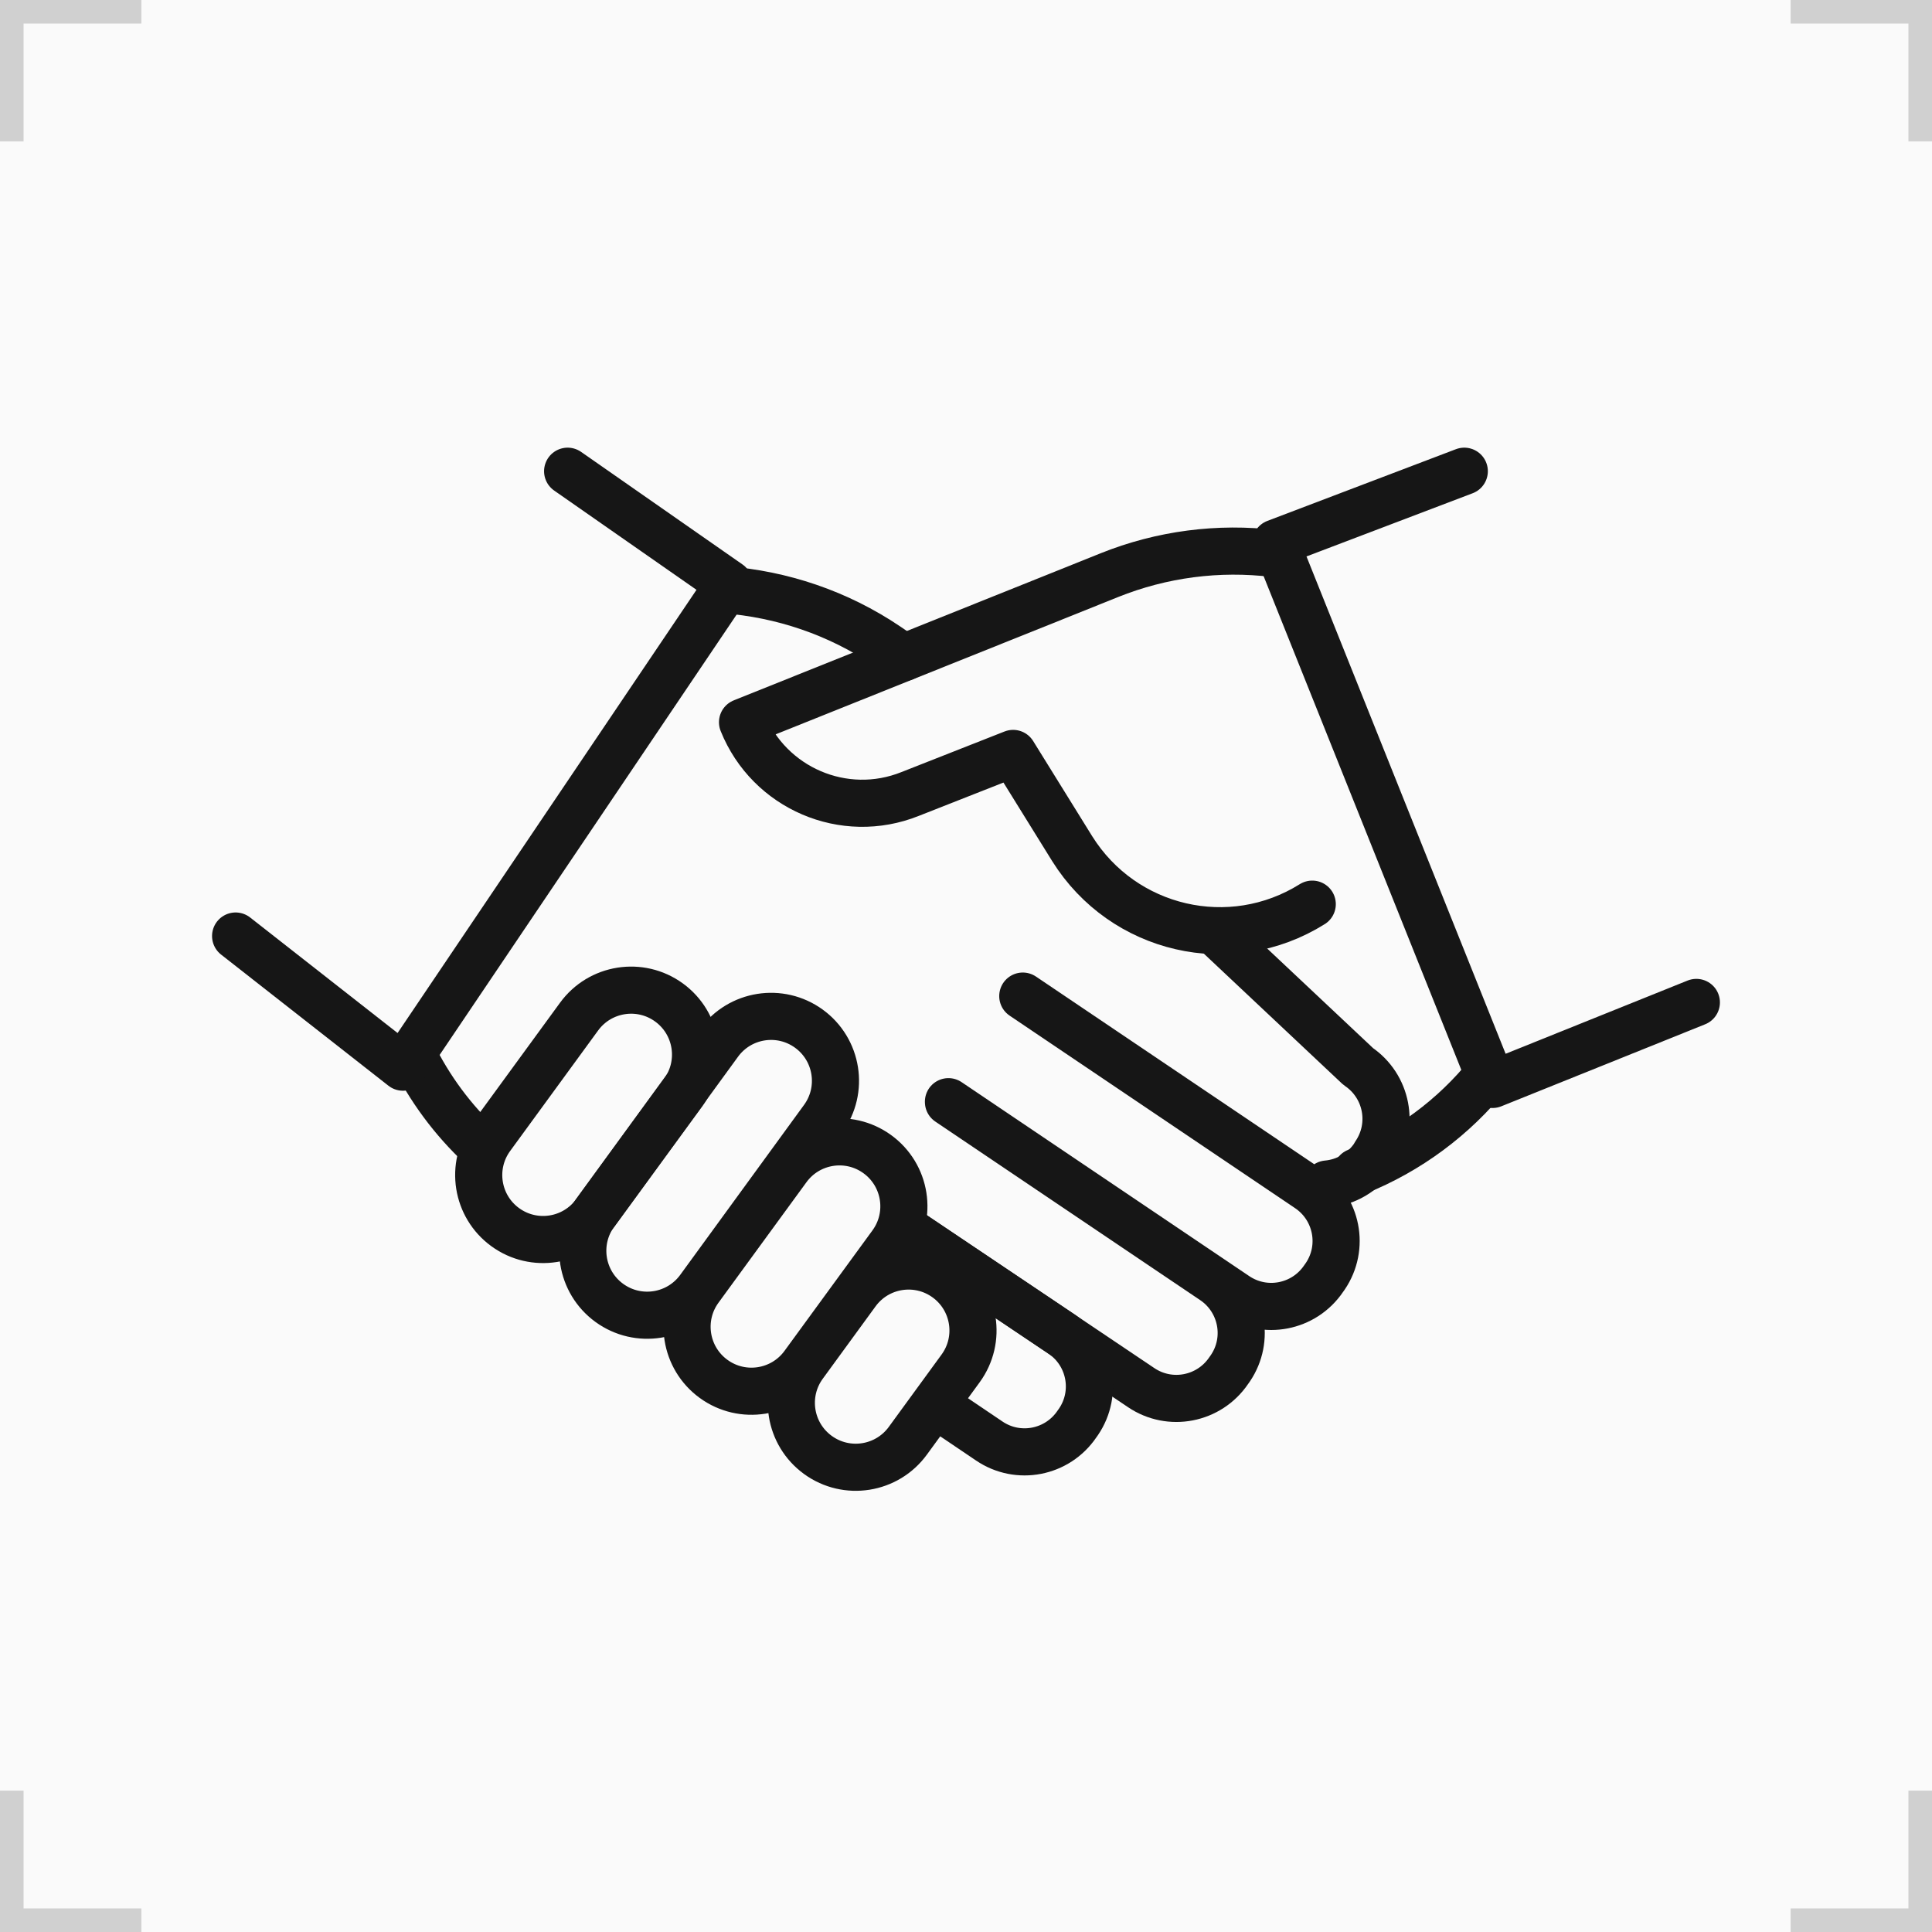
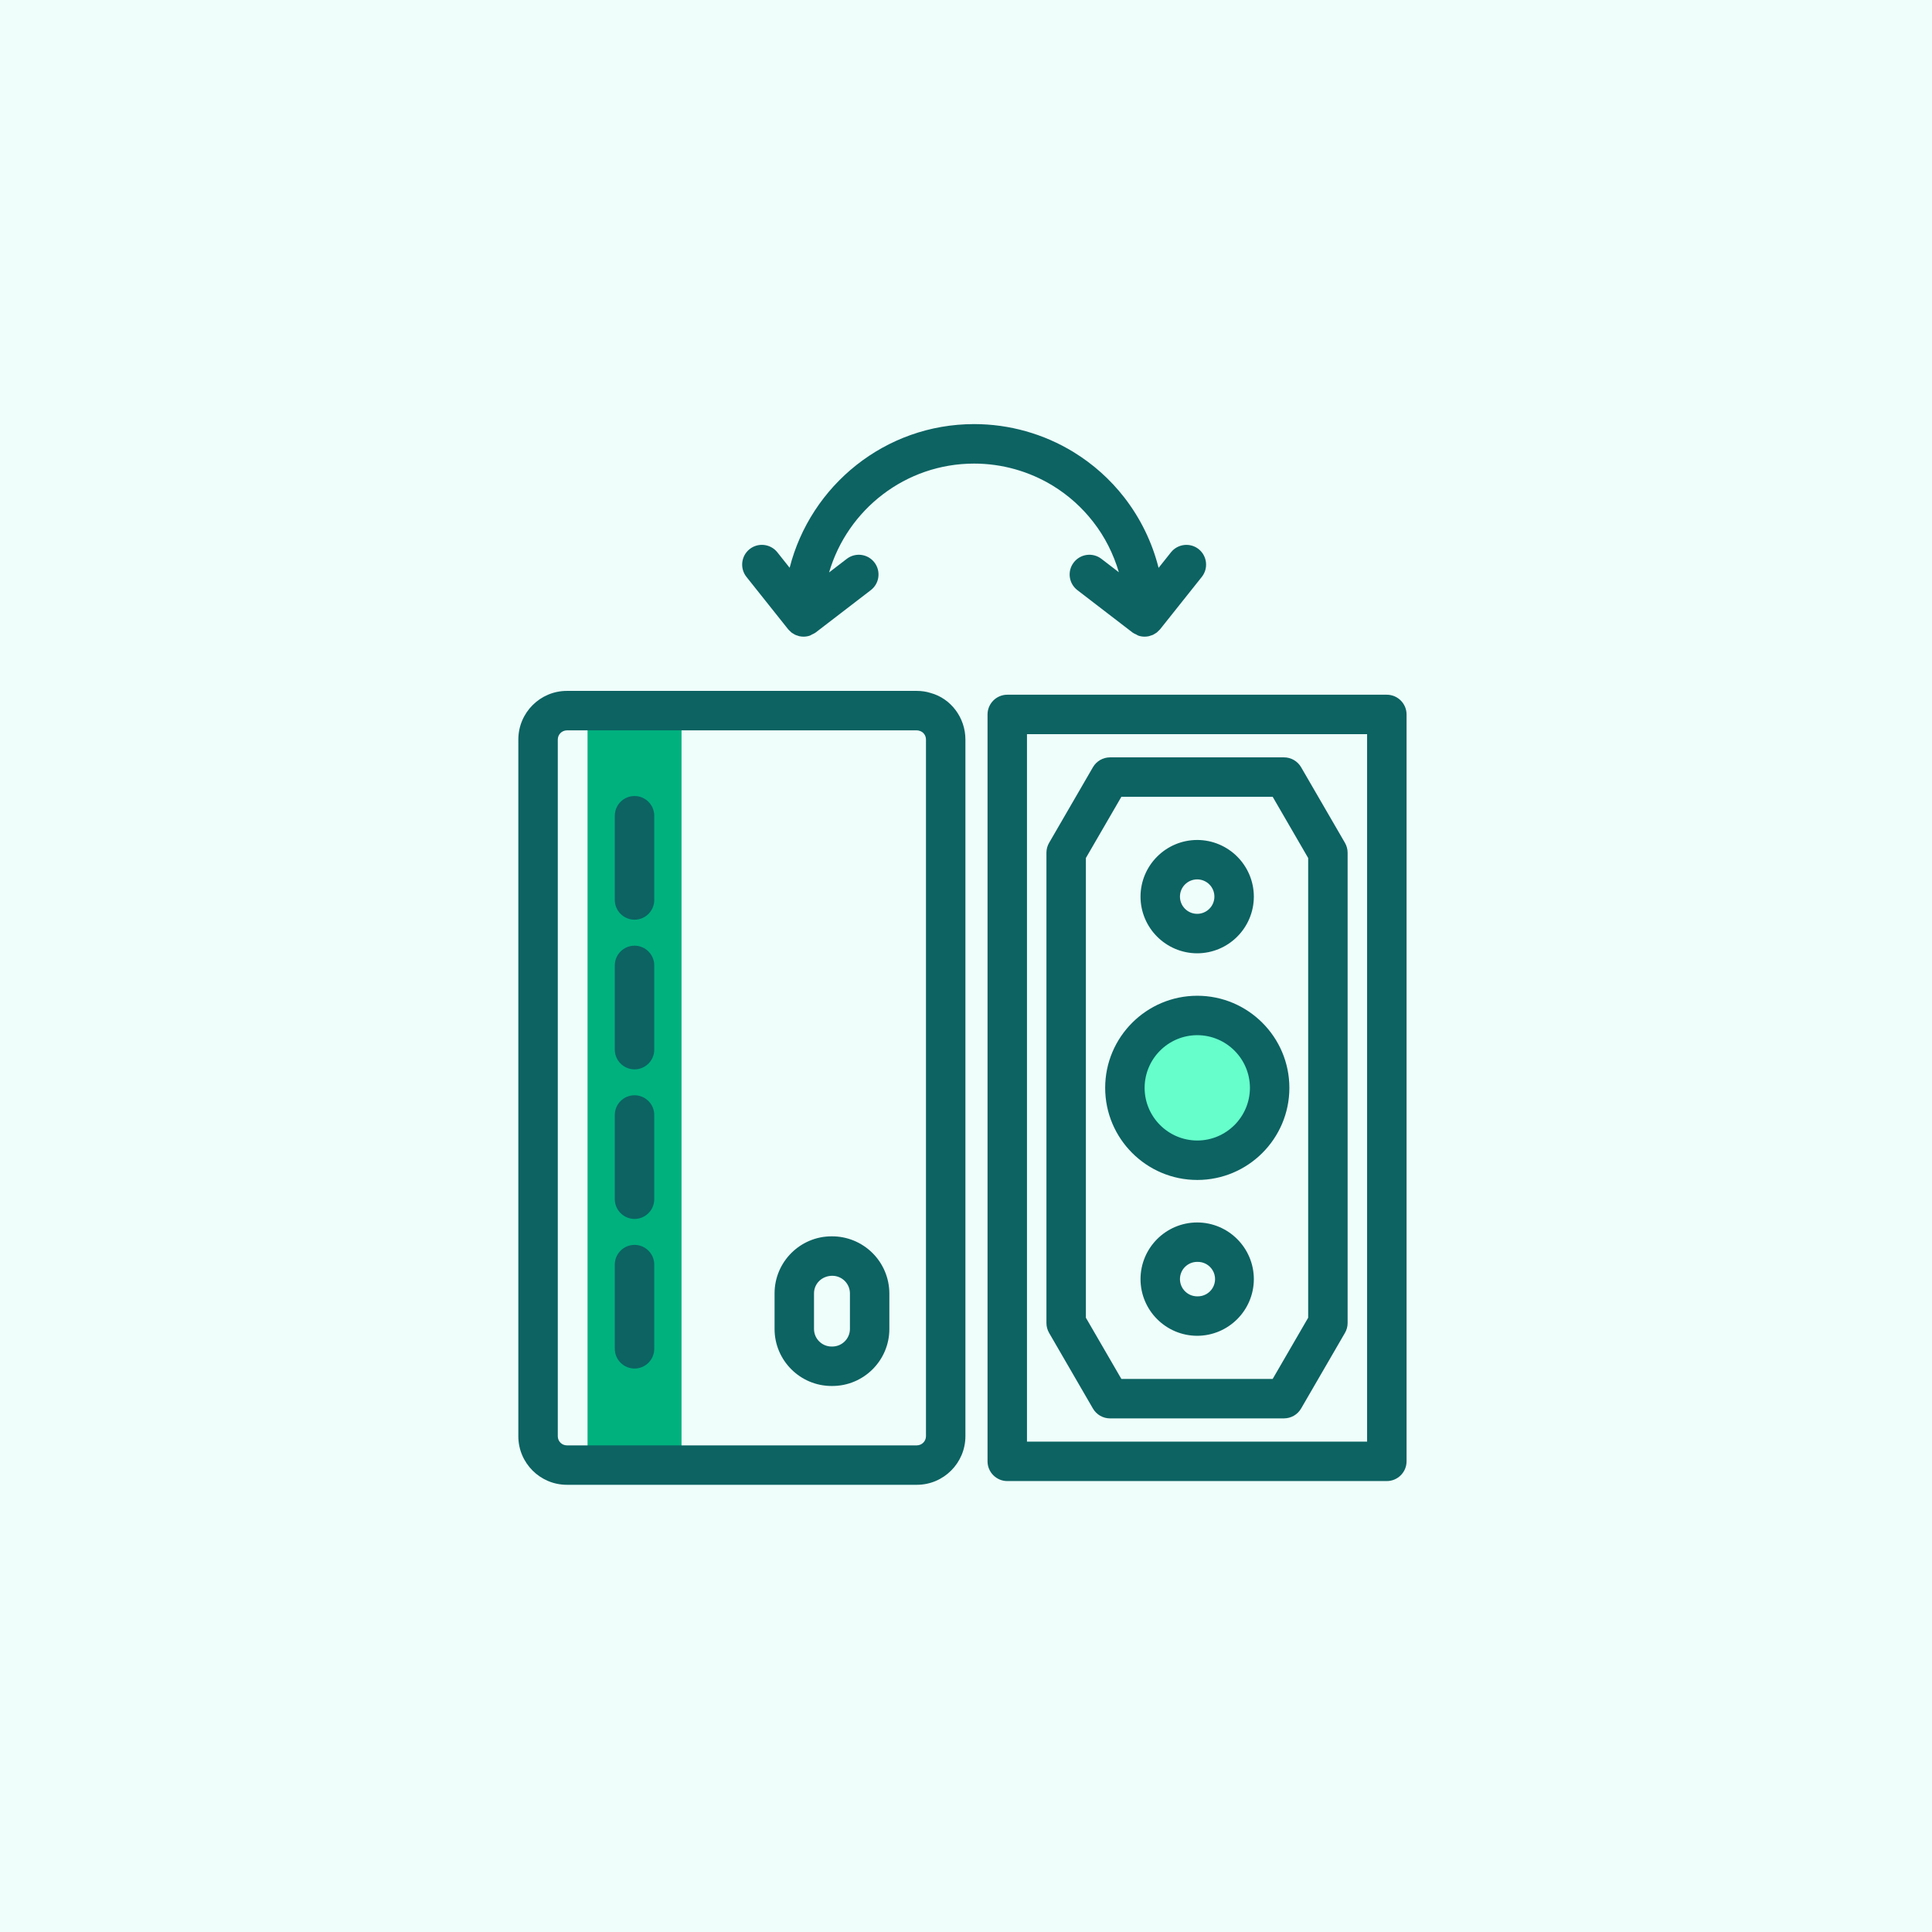
- <svg xmlns="http://www.w3.org/2000/svg" width="82" height="82" fill="none">
-   <style>.B{stroke-linejoin:round}.C{stroke-linecap:round}</style>
-   <path fill="#fafafa" d="M0 0h82v82H0z" />
-   <g fill="#d0d0d0">
-     <path d="M82 1h-6V0h6zm0 80h-6v1h6zM0 1h6V0H0zm0 80h6v1H0z" />
-     <path d="M82 0v6h-1V0zm0 82v-6h-1v6zM0 0v6h1V0zm0 82v-6h1v6z" />
+ <svg xmlns="http://www.w3.org/2000/svg" xmlns:xlink="http://www.w3.org/1999/xlink" width="82" height="82" fill="none">
+   <path fill="#effefb" d="M0 0h82v82H0z" />
+   <path d="M53.474 46.171c0 1.466-1.189 2.655-2.655 2.655s-2.655-1.189-2.655-2.655 1.189-2.655 2.655-2.655 2.655 1.188 2.655 2.655z" fill="#66fecb" />
+   <path d="M28.926 30.323h-3.989v31.48h3.989v-31.48z" fill="#00b17e" />
+   <g fill="#0c6362">
+     <path d="M58.862 62.861H42.751a.84.84 0 0 1-.837-.837V30.323a.84.84 0 0 1 .837-.837h16.111a.84.84 0 0 1 .837.837v31.701a.84.84 0 0 1-.837.837zm-15.274-1.674h14.436V31.159H43.588v30.027zm7.228-11.106c-2.156 0-3.909-1.754-3.909-3.909s1.754-3.909 3.909-3.909 3.909 1.754 3.909 3.909-1.753 3.909-3.909 3.909zm0-6.145a2.24 2.24 0 0 0-2.235 2.235 2.24 2.24 0 0 0 2.235 2.236 2.24 2.24 0 0 0 2.235-2.236 2.24 2.24 0 0 0-2.235-2.235zm-.004 12.759a2.41 2.41 0 0 1-2.405-2.405 2.41 2.41 0 0 1 2.405-2.405 2.41 2.41 0 0 1 2.405 2.405 2.41 2.41 0 0 1-2.405 2.405zm0-3.137a.73.73 0 0 0-.731.731c0 .403.328.732.731.732a.732.732 0 1 0 0-1.463zm0-13.097a2.41 2.41 0 0 1-2.405-2.405 2.41 2.41 0 0 1 2.405-2.405 2.41 2.41 0 0 1 2.405 2.405 2.41 2.41 0 0 1-2.405 2.405zm0-3.137a.731.731 0 1 0 0 1.462.731.731 0 1 0 0-1.462zm3.686 22.877h-7.386a.84.84 0 0 1-.724-.417l-1.861-3.211c-.074-.128-.113-.272-.113-.419V36.192a.83.83 0 0 1 .113-.419l1.861-3.211a.84.84 0 0 1 .724-.417h7.386a.84.84 0 0 1 .724.417l1.862 3.211c.074.128.113.272.113.419v19.961a.83.83 0 0 1-.113.419l-1.862 3.211a.84.84 0 0 1-.724.417zm-6.903-1.674h6.421l1.507-2.599V36.417l-1.507-2.599h-6.421l-1.507 2.599v19.511l1.507 2.599zm-8.68 4.492H24.06c-1.136 0-2.06-.924-2.06-2.06V31.388c0-1.138.924-2.064 2.06-2.064h14.855c.205 0 .402.03.586.089.853.23 1.474 1.046 1.474 1.975v29.567c0 1.138-.924 2.064-2.06 2.064zM24.06 30.999a.39.39 0 0 0-.386.39V60.96c0 .212.173.386.386.386h14.855a.39.39 0 0 0 .386-.39V31.388c0-.174-.112-.326-.273-.369a.33.33 0 0 0-.113-.02H24.06zm11.267 27.826h-.032c-1.334 0-2.42-1.085-2.42-2.42v-1.511c0-1.334 1.086-2.42 2.42-2.42a2.43 2.43 0 0 1 2.452 2.42v1.511c0 1.334-1.086 2.42-2.421 2.42zm0-4.677c-.443 0-.778.335-.778.746v1.511c0 .411.334.746.746.746h.032a.75.75 0 0 0 .747-.746v-1.511a.75.75 0 0 0-.746-.746z" />
+     <use xlink:href="#B" />
+     <use xlink:href="#B" y="6.352" />
+     <use xlink:href="#C" />
+     <use xlink:href="#C" y="6.35" />
+     <path d="M50.877 23.308a.84.84 0 0 0-1.177.133l-.526.661a8.09 8.09 0 0 0-1.458-2.991c-.597-.767-1.32-1.413-2.15-1.923-1.27-.777-2.73-1.188-4.22-1.188-3.772 0-6.94 2.599-7.831 6.098l-.523-.658a.84.84 0 0 0-1.177-.133.84.84 0 0 0-.134 1.177l1.769 2.222c.024.03.053.053.079.079.019.018.035.038.054.054.031.025.065.043.099.063.021.012.04.028.062.038.038.018.078.029.117.041.02.006.039.016.059.02a.85.85 0 0 0 .185.021.84.84 0 0 0 .267-.044c.032-.011.059-.033.09-.048.052-.025.105-.045.152-.081l.011-.008h0 0l2.335-1.794c.367-.282.435-.807.154-1.174s-.808-.435-1.174-.154l-.751.577c.779-2.665 3.24-4.62 6.154-4.62a6.41 6.41 0 0 1 3.345.941c.658.404 1.231.917 1.706 1.527.499.636.867 1.372 1.094 2.144l-.741-.569c-.366-.281-.891-.214-1.174.154s-.213.892.154 1.174l2.335 1.794h0 0l.011.008c.048.036.101.057.153.081.03.014.058.037.089.048a.83.83 0 0 0 .267.044.85.85 0 0 0 .185-.021c.02-.005.038-.014.058-.02.04-.012.08-.023.119-.041.022-.01.04-.026.062-.038.034-.02.068-.038.1-.063.019-.015.035-.035.053-.053.027-.026.056-.05.081-.08l1.769-2.222a.84.84 0 0 0-.133-1.176z" />
  </g>
-   <g stroke="#161616" stroke-width="2" class="B">
-     <g class="C">
-       <path d="M63.18 45.59a13.75 13.75 0 0 1-5.594 4.143M38.367 27.906l-.705-.479c-2.1-1.423-4.495-2.212-6.905-2.396" />
-       <path d="M56.323 50.254a2.69 2.69 0 0 0 1.987-1.17l.056-.099c.831-1.226.507-2.889-.719-3.72l-5.933-5.58m-34.218 5.018a13.52 13.52 0 0 0 2.931 3.96m22.983-6.386l12.119 8.173c1.226.831 1.55 2.494.719 3.72l-.07.099c-.831 1.226-2.494 1.55-3.72.719l-12.203-8.229m.001.014l11.245 7.581c1.226.831 1.55 2.494.719 3.72l-.07.099c-.831 1.226-2.494 1.55-3.72.719l-10.061-6.764" />
-       <path d="M39.901 59.752l2.086 1.409c1.226.831 2.889.507 3.72-.719l.07-.099c.831-1.226.507-2.889-.719-3.72l-6.679-4.481M54.09 23.495a14.18 14.18 0 0 0-7.004.916l-2.212.888-13.359 5.355c1.127 2.804 4.312 4.171 7.116 3.044L43 31.978l2.508 4.044c2.17 3.467 6.722 4.523 10.188 2.353" />
-     </g>
-     <path d="M25.265 51.481l3.734-5.115a2.73 2.73 0 0 0-4.425-3.213l-3.734 5.115a2.73 2.73 0 0 0 4.425 3.213z" />
-     <path d="M29.682 54.694l5.256-7.215a2.734 2.734 0 1 0-4.425-3.213l-5.256 7.215a2.734 2.734 0 0 0 4.425 3.213zm4.426 3.226l3.734-5.115a2.734 2.734 0 1 0-4.425-3.213l-3.734 5.115a2.734 2.734 0 0 0 4.425 3.213zm4.426 3.227l2.241-3.072a2.734 2.734 0 1 0-4.425-3.213l-2.241 3.072a2.734 2.734 0 0 0 4.425 3.213z" />
-     <path d="M24.092 20l6.849 4.777-13.838 20.517L10 39.728M62.149 20l-8.004 3.044 9.202 22.983 8.652-3.481" class="C" />
-   </g>
+   <defs>
+     <path id="B" d="M26.931 39.035a.84.84 0 0 1-.837-.837v-3.575c0-.462.375-.837.837-.837s.837.375.837.837v3.575c0 .462-.375.837-.837.837z" />
+     <path id="C" d="M26.931 51.735a.84.84 0 0 1-.837-.837v-3.574c0-.462.375-.837.837-.837s.837.375.837.837v3.574c0 .462-.375.837-.837.837z" />
+   </defs>
</svg>
